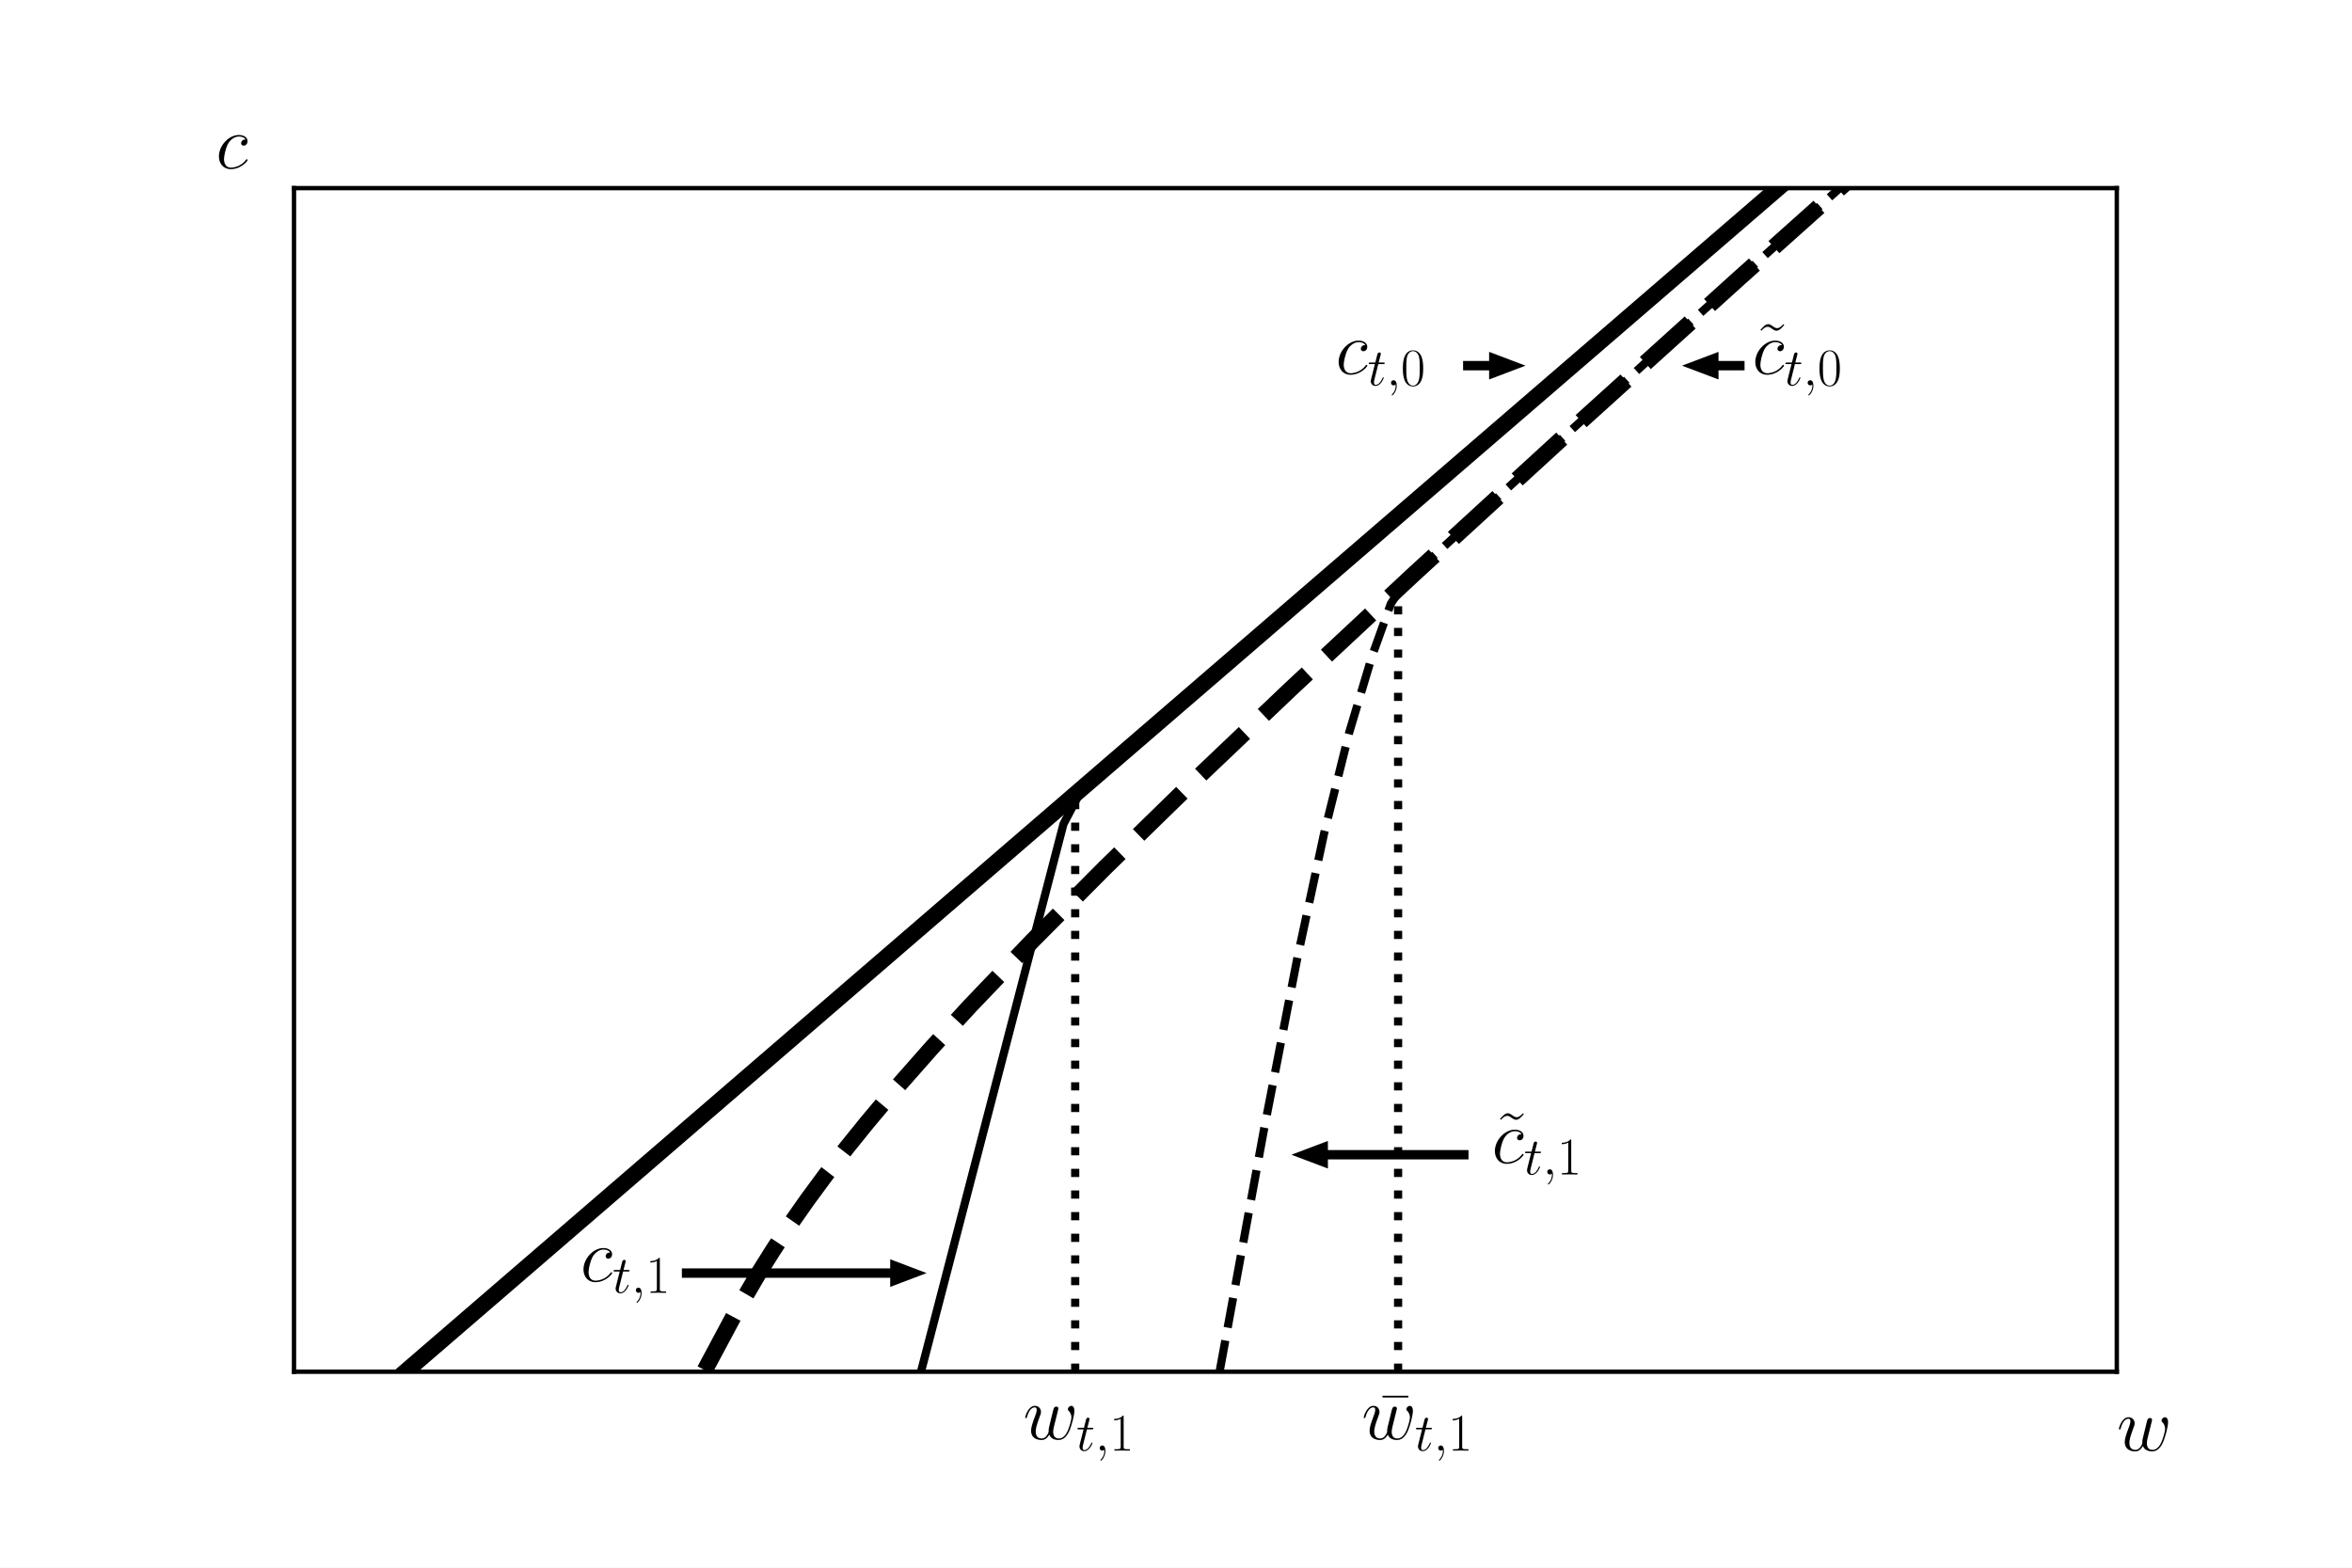
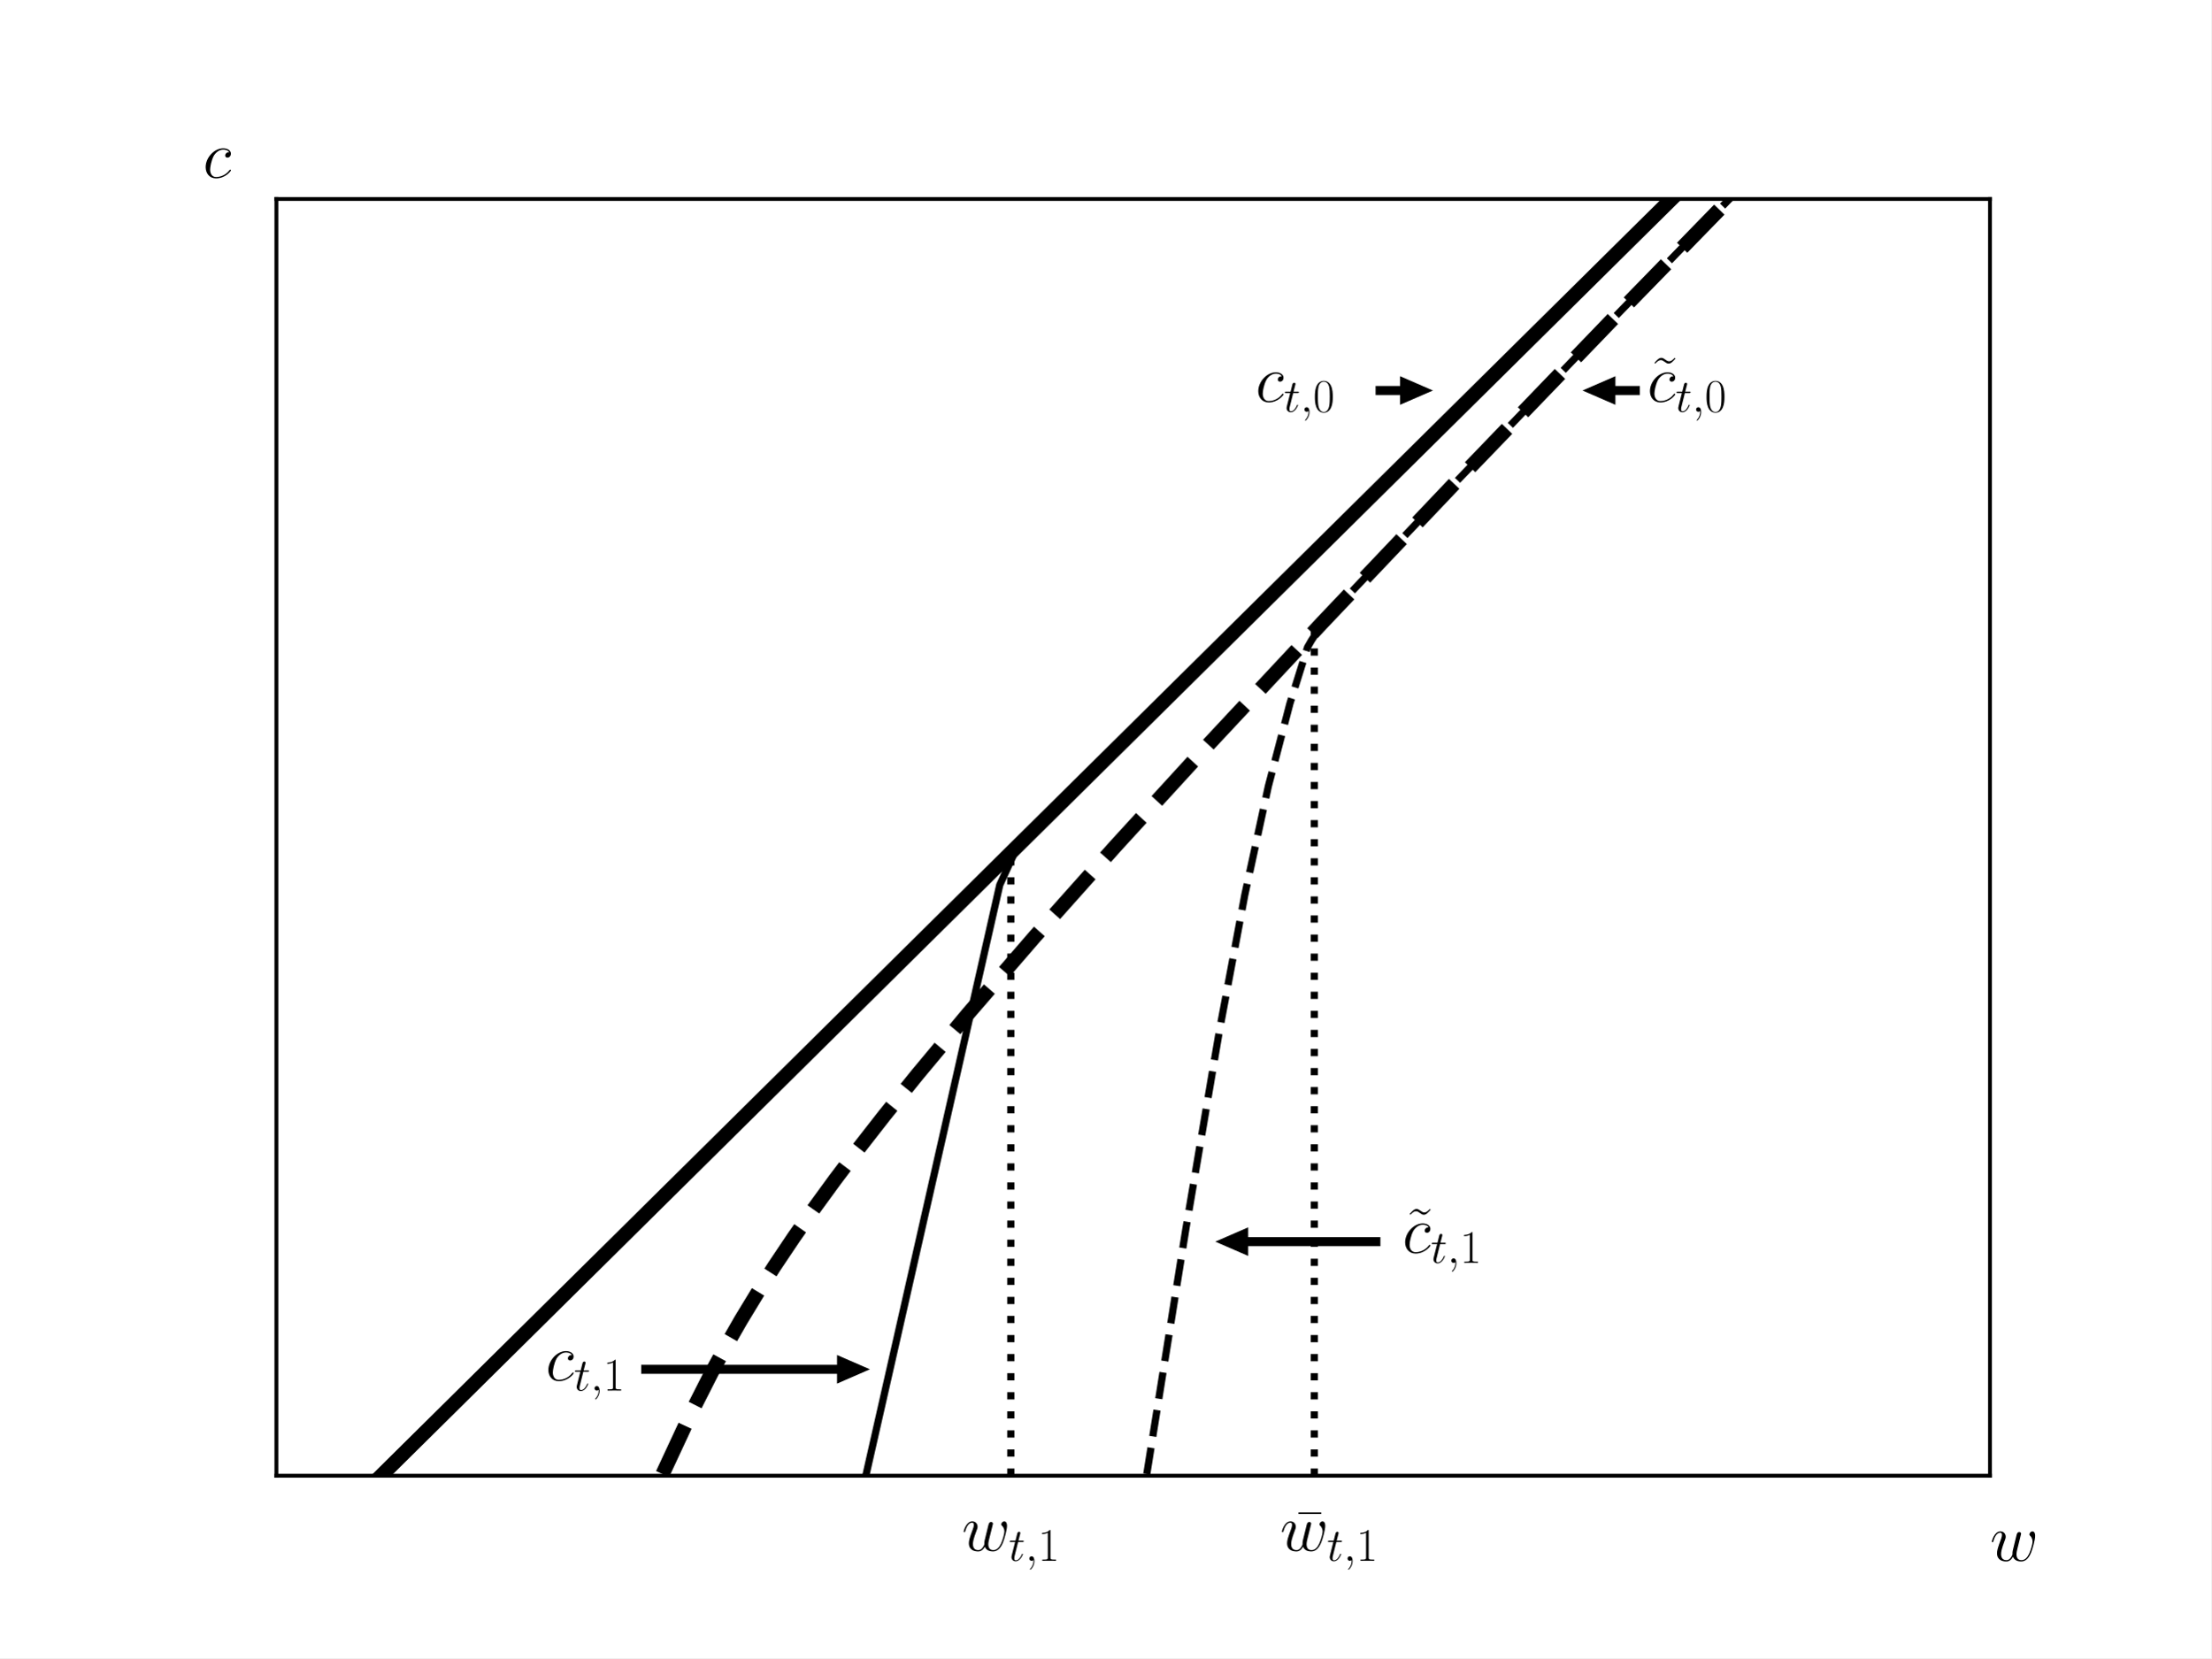
- <svg xmlns="http://www.w3.org/2000/svg" xmlns:xlink="http://www.w3.org/1999/xlink" height="288pt" version="1.1" viewBox="0 0 432 288" width="432pt">
+ <svg xmlns="http://www.w3.org/2000/svg" xmlns:xlink="http://www.w3.org/1999/xlink" height="345.6pt" version="1.1" viewBox="0 0 460.8 345.6" width="460.8pt">
  <defs>
    <style type="text/css">
*{stroke-linecap:butt;stroke-linejoin:round;}
  </style>
  </defs>
  <g id="figure_1">
    <g id="patch_1">
-       <path d="M 0 288  L 432 288  L 432 0  L 0 0  z " style="fill:#ffffff;" />
+       <path d="M 0 345.6  L 460.8 345.6  L 460.8 0  L 0 0  z " style="fill:#ffffff;" />
    </g>
    <g id="axes_1">
      <g id="patch_2">
-         <path d="M 54 252  L 388.8 252  L 388.8 34.56  L 54 34.56  z " style="fill:#ffffff;" />
+         <path d="M 57.6 307.584  L 414.72 307.584  L 414.72 41.472  L 57.6 41.472  z " style="fill:#ffffff;" />
      </g>
      <g id="patch_3">
-         <path clip-path="url(#p04b136e172)" d="M 310.361 67.176  L 315.144 65.364  L 315.144 66.814  L 319.927 66.814  L 319.927 67.538  L 315.144 67.538  L 315.144 68.988  z " style="stroke:#000000;stroke-linejoin:miter;" />
+         <path clip-path="url(#p28136ba7f4)" d="M 331.052 81.389  L 336.154 79.171  L 336.154 80.945  L 341.255 80.945  L 341.255 81.832  L 336.154 81.832  L 336.154 83.606  z " style="stroke:#000000;stroke-linejoin:miter;" />
      </g>
      <g id="patch_4">
-         <path clip-path="url(#p04b136e172)" d="M 278.794 67.176  L 274.011 68.988  L 274.011 67.538  L 269.229 67.538  L 269.229 66.814  L 274.011 66.814  L 274.011 65.364  z " style="stroke:#000000;stroke-linejoin:miter;" />
+         <path clip-path="url(#p28136ba7f4)" d="M 297.381 81.389  L 292.279 83.606  L 292.279 81.832  L 287.177 81.832  L 287.177 80.945  L 292.279 80.945  L 292.279 79.171  z " style="stroke:#000000;stroke-linejoin:miter;" />
      </g>
      <g id="patch_5">
-         <path clip-path="url(#p04b136e172)" d="M 238.618 212.136  L 243.401 210.324  L 243.401 211.774  L 269.229 211.774  L 269.229 212.498  L 243.401 212.498  L 243.401 213.948  z " style="stroke:#000000;stroke-linejoin:miter;" />
+         <path clip-path="url(#p28136ba7f4)" d="M 254.526 258.797  L 259.628 256.579  L 259.628 258.353  L 287.177 258.353  L 287.177 259.24  L 259.628 259.24  L 259.628 261.014  z " style="stroke:#000000;stroke-linejoin:miter;" />
      </g>
      <g id="patch_6">
-         <path clip-path="url(#p04b136e172)" d="M 168.789 233.88  L 164.006 235.692  L 164.006 234.242  L 125.743 234.242  L 125.743 233.518  L 164.006 233.518  L 164.006 232.068  z " style="stroke:#000000;stroke-linejoin:miter;" />
+         <path clip-path="url(#p28136ba7f4)" d="M 180.041 285.408  L 174.939 287.626  L 174.939 285.852  L 134.126 285.852  L 134.126 284.964  L 174.939 284.964  L 174.939 283.19  z " style="stroke:#000000;stroke-linejoin:miter;" />
      </g>
      <g id="matplotlib.axis_1">
        <g id="xtick_1" />
        <g id="xtick_2" />
        <g id="xtick_3" />
        <g id="xtick_4" />
        <g id="xtick_5" />
        <g id="xtick_6" />
        <g id="xtick_7" />
        <g id="xtick_8" />
      </g>
      <g id="matplotlib.axis_2">
        <g id="ytick_1" />
        <g id="ytick_2" />
        <g id="ytick_3" />
        <g id="ytick_4" />
        <g id="ytick_5" />
        <g id="ytick_6" />
        <g id="ytick_7" />
      </g>
      <g id="line2d_1">
-         <path clip-path="url(#p04b136e172)" d="M 74.683 251.808  L 367.831 -1  L 367.831 -1  " style="fill:none;stroke:#000000;stroke-linecap:square;stroke-width:3;" />
+         <path clip-path="url(#p28136ba7f4)" d="M 79.661 307.349  L 391.294 -1  L 391.294 -1  " style="fill:none;stroke:#000000;stroke-linecap:square;stroke-width:3;" />
      </g>
      <g id="line2d_2">
-         <path clip-path="url(#p04b136e172)" d="M 129.453 251.718  L 134.815 241.683  L 139.412 233.789  L 142.093 229.518  L 145.157 224.895  L 148.221 220.518  L 151.668 215.835  L 155.498 210.878  L 159.328 206.137  L 163.924 200.664  L 171.202 192.411  L 178.096 184.887  L 189.586 172.867  L 202.992 159.375  L 218.695 144.052  L 237.08 126.555  L 259.677 105.487  L 286.488 80.905  L 319.427 51.115  L 360.792 14.122  L 377.803 -1  L 377.803 -1  " style="fill:none;stroke:#000000;stroke-dasharray:11.1,4.8;stroke-dashoffset:0;stroke-width:3;" />
+         <path clip-path="url(#p28136ba7f4)" d="M 138.084 307.239  L 143.803 294.957  L 148.297 286.079  L 151.157 280.808  L 154.425 275.108  L 158.102 269.055  L 161.371 263.952  L 165.456 257.858  L 169.542 252.031  L 174.036 245.867  L 178.938 239.377  L 184.249 232.569  L 191.194 223.959  L 201.817 211.215  L 215.707 195.15  L 232.458 176.373  L 252.068 154.94  L 275.763 129.572  L 303.953 99.896  L 339.088 63.416  L 382.802 18.543  L 401.963 -1  L 401.963 -1  " style="fill:none;stroke:#000000;stroke-dasharray:11.1,4.8;stroke-dashoffset:0;stroke-width:3;" />
      </g>
      <g id="line2d_3">
-         <path clip-path="url(#p04b136e172)" d="M 169.286 251.514  L 195.331 151.384  L 198.778 144.846  L 199.927 143.798  L 367.831 -1  L 367.831 -1  " style="fill:none;stroke:#000000;stroke-linecap:square;stroke-width:1.5;" />
+         <path clip-path="url(#p28136ba7f4)" d="M 180.572 306.989  L 208.353 184.446  L 212.03 176.445  L 213.256 175.162  L 391.294 -1  L 391.294 -1  " style="fill:none;stroke:#000000;stroke-linecap:square;stroke-width:1.5;" />
      </g>
      <g id="line2d_4">
-         <path clip-path="url(#p04b136e172)" d="M 224.057 251.719  L 232.1 207.818  L 238.229 176.292  L 243.208 153.083  L 247.804 134.591  L 252.017 120.506  L 255.464 110.903  L 256.23 109.739  L 258.911 106.186  L 283.424 83.689  L 311.767 58.005  L 347.004 26.407  L 377.801 -1  L 377.801 -1  " style="fill:none;stroke:#000000;stroke-dasharray:5.55,2.4;stroke-dashoffset:0;stroke-width:1.5;" />
+         <path clip-path="url(#p28136ba7f4)" d="M 238.994 307.24  L 247.165 255.96  L 254.11 214.93  L 259.422 186.525  L 264.324 163.894  L 268.818 146.656  L 272.495 134.904  L 273.312 133.48  L 276.172 129.131  L 300.685 103.308  L 330.509 72.276  L 367.686 34.004  L 401.958 -1  L 401.958 -1  " style="fill:none;stroke:#000000;stroke-dasharray:5.55,2.4;stroke-dashoffset:0;stroke-width:1.5;" />
      </g>
      <g id="line2d_5">
-         <path clip-path="url(#p04b136e172)" d="M 197.486 252  L 197.486 146.904  " style="fill:none;stroke:#000000;stroke-dasharray:1.5,2.475;stroke-dashoffset:0;stroke-width:1.5;" />
+         <path clip-path="url(#p28136ba7f4)" d="M 210.651 307.584  L 210.651 178.963  " style="fill:none;stroke:#000000;stroke-dasharray:1.5,2.475;stroke-dashoffset:0;stroke-width:1.5;" />
      </g>
      <g id="line2d_6">
-         <path clip-path="url(#p04b136e172)" d="M 256.793 252  L 256.793 107.04  " style="fill:none;stroke:#000000;stroke-dasharray:1.5,2.475;stroke-dashoffset:0;stroke-width:1.5;" />
+         <path clip-path="url(#p28136ba7f4)" d="M 273.913 307.584  L 273.913 130.176  " style="fill:none;stroke:#000000;stroke-dasharray:1.5,2.475;stroke-dashoffset:0;stroke-width:1.5;" />
      </g>
      <g id="patch_7">
-         <path d="M 54 252  L 54 34.56  " style="fill:none;stroke:#000000;stroke-linecap:square;stroke-linejoin:miter;stroke-width:0.8;" />
+         <path d="M 57.6 307.584  L 57.6 41.472  " style="fill:none;stroke:#000000;stroke-linecap:square;stroke-linejoin:miter;stroke-width:0.8;" />
      </g>
      <g id="patch_8">
-         <path d="M 388.8 252  L 388.8 34.56  " style="fill:none;stroke:#000000;stroke-linecap:square;stroke-linejoin:miter;stroke-width:0.8;" />
+         <path d="M 414.72 307.584  L 414.72 41.472  " style="fill:none;stroke:#000000;stroke-linecap:square;stroke-linejoin:miter;stroke-width:0.8;" />
      </g>
      <g id="patch_9">
-         <path d="M 54 252  L 388.8 252  " style="fill:none;stroke:#000000;stroke-linecap:square;stroke-linejoin:miter;stroke-width:0.8;" />
+         <path d="M 57.6 307.584  L 414.72 307.584  " style="fill:none;stroke:#000000;stroke-linecap:square;stroke-linejoin:miter;stroke-width:0.8;" />
      </g>
      <g id="patch_10">
-         <path d="M 54 34.56  L 388.8 34.56  " style="fill:none;stroke:#000000;stroke-linecap:square;stroke-linejoin:miter;stroke-width:0.8;" />
+         <path d="M 57.6 41.472  L 414.72 41.472  " style="fill:none;stroke:#000000;stroke-linecap:square;stroke-linejoin:miter;stroke-width:0.8;" />
      </g>
      <g id="text_1">
        <defs>
          <path d="M 39.094 38  C 37.203 38 36.297 38 34.906 36.797  C 34.297 36.297 33.203 34.797 33.203 33.188  C 33.203 31.188 34.703 29.984 36.594 29.984  C 39 29.984 41.703 31.984 41.703 35.984  C 41.703 40.484 37.094 44 30.203 44  C 17.094 44 4 30.188 4 15.797  C 4 6.969 9.406 -1 19.594 -1  C 33.203 -1 41.797 9.719 41.797 11.031  C 41.797 11.641 41.203 12.141 40.797 12.141  C 40.5 12.141 40.406 12.047 39.5 11.125  C 33.094 2.516 23.594 1 19.797 1  C 12.906 1 10.703 7.078 10.703 12.141  C 10.703 15.688 12.406 25.531 16 32.391  C 18.594 37.094 24 41.984 30.297 41.984  C 31.594 41.984 37.094 41.812 39.094 38  z " id="CMMI12-99" />
        </defs>
-         <g transform="translate(39.65143 30.936)scale(0.14 -0.14)">
+         <g transform="translate(42.29486 37.0368)scale(0.14 -0.14)">
          <use transform="scale(0.996264)" xlink:href="#CMMI12-99" />
        </g>
      </g>
      <g id="text_2">
        <defs>
          <path d="M 34.406 6.078  C 36.594 0.094 42.797 -1 46.594 -1  C 54.203 -1 58.703 5.578 61.5 12.469  C 63.797 18.25 67.5 31.422 67.5 37.312  C 67.5 43.391 64.406 44 63.5 44  C 61.094 44 58.906 41.594 58.906 39.594  C 58.906 38.406 59.594 37.703 60.094 37.312  C 61 36.406 63.594 33.719 63.594 28.531  C 63.594 25.141 60.797 15.75 58.703 11.062  C 55.906 4.984 52.203 1 47 1  C 41.406 1 39.594 5.188 39.594 9.766  C 39.594 12.656 40.5 16.156 40.906 17.844  L 45.094 34.609  C 45.594 36.609 46.5 40.094 46.5 40.484  C 46.5 41.984 45.297 43 43.797 43  C 40.906 43 40.203 40.484 39.594 38.094  C 38.594 34.203 34.406 17.344 34 15.156  C 33.594 13.453 33.594 12.359 33.594 10.172  C 33.594 7.781 30.406 3.984 30.297 3.781  C 29.203 2.688 27.594 1 24.5 1  C 16.594 1 16.594 8.469 16.594 10.172  C 16.594 13.359 17.297 17.75 21.797 29.625  C 23 32.719 23.5 34.016 23.5 36.016  C 23.5 40.203 20.5 44 15.594 44  C 6.406 44 2.703 29.531 2.703 28.719  C 2.703 28.328 3.094 27.828 3.797 27.828  C 4.703 27.828 4.797 28.234 5.203 29.625  C 7.703 38.406 11.594 41.984 15.297 41.984  C 16.297 41.984 17.906 41.891 17.906 38.703  C 17.906 38.203 17.906 36.109 16.203 31.719  C 11.5 19.25 10.5 15.156 10.5 11.375  C 10.5 0.891 19.094 -1 24.203 -1  C 25.906 -1 30.406 -1 34.406 6.078  z " id="CMMI12-119" />
        </defs>
-         <g transform="translate(388.8 266.496)scale(0.14 -0.14)">
+         <g transform="translate(414.72 325.3248)scale(0.14 -0.14)">
          <use transform="scale(0.996264)" xlink:href="#CMMI12-119" />
        </g>
      </g>
      <g id="text_3">
        <defs>
          <path d="M 20.094 40.094  L 29.297 40.094  C 31.203 40.094 32.203 40.094 32.203 41.891  C 32.203 43 31.594 43 29.594 43  L 20.797 43  L 24.5 57.25  C 24.906 58.625 24.906 58.812 24.906 59.5  C 24.906 61.094 23.594 62 22.297 62  C 21.5 62 19.203 61.688 18.406 58.531  L 14.5 43  L 5.094 43  C 3.094 43 2.203 43 2.203 41.094  C 2.203 40.094 2.906 40.094 4.797 40.094  L 13.703 40.094  L 7.094 13.766  C 6.297 10.266 6 9.266 6 7.969  C 6 3.281 9.297 -1 14.906 -1  C 25 -1 30.406 13.562 30.406 14.266  C 30.406 14.859 30 15.156 29.406 15.156  C 29.203 15.156 28.797 15.156 28.594 14.75  C 28.5 14.656 28.406 14.562 27.703 12.969  C 25.594 7.969 21 1 15.203 1  C 12.203 1 12 3.484 12 5.688  C 12 5.781 12 7.672 12.297 8.875  z " id="CMMI12-116" />
          <path d="M 19.5 -0.406  C 19.5 5.391 17.594 9.688 13.5 9.688  C 10.297 9.688 8.703 7.094 8.703 4.891  C 8.703 2.688 10.203 0 13.594 0  C 14.906 0 16 0.391 16.906 1.297  C 17.094 1.5 17.203 1.5 17.297 1.5  C 17.5 1.5 17.5 0.094 17.5 -0.406  C 17.5 -3.641 16.906 -10.031 11.094 -16.422  C 10 -17.609 10 -17.812 10 -18  C 10 -18.5 10.5 -19 11 -19  C 11.797 -19 19.5 -11.703 19.5 -0.406  z " id="CMMI12-59" />
          <path d="M 42 31.844  C 42 37.969 41.906 48.422 37.703 56.453  C 34 63.484 28.094 66 22.906 66  C 18.094 66 12 63.781 8.203 56.562  C 4.203 49.016 3.797 39.672 3.797 31.844  C 3.797 26.109 3.906 17.375 7 9.734  C 11.297 -0.609 19 -2 22.906 -2  C 27.5 -2 34.5 -0.109 38.594 9.438  C 41.594 16.375 42 24.5 42 31.844  z M 22.906 -0.406  C 16.5 -0.406 12.703 5.125 11.297 12.75  C 10.203 18.688 10.203 27.328 10.203 32.953  C 10.203 40.688 10.203 47.109 11.5 53.234  C 13.406 61.781 19 64.391 22.906 64.391  C 27 64.391 32.297 61.672 34.203 53.438  C 35.5 47.719 35.594 40.984 35.594 32.953  C 35.594 26.422 35.594 18.375 34.406 12.453  C 32.297 1.5 26.406 -0.406 22.906 -0.406  z " id="CMR17-48" />
        </defs>
-         <g transform="translate(245.3143 70.8)scale(0.14 -0.14)">
+         <g transform="translate(261.6686 85.824)scale(0.14 -0.14)">
          <use transform="translate(0 14.94392)scale(0.996264)" xlink:href="#CMMI12-99" />
          <use transform="translate(41.98323 0)scale(0.697382)" xlink:href="#CMMI12-116" />
          <use transform="translate(66.64154 0)scale(0.697382)" xlink:href="#CMMI12-59" />
          <use transform="translate(85.60948 0)scale(0.697382)" xlink:href="#CMR17-48" />
        </g>
      </g>
      <g id="text_4">
        <defs>
          <path d="M 37.5 65.594  C 34.094 62.297 32.203 60.391 29.094 60.391  C 26.906 60.391 25.406 61.5 23.297 63  C 21.297 64.391 19.703 65.594 17.5 65.594  C 13.906 65.594 11.406 62.688 7.203 58.094  L 8.297 57  C 11.703 60.297 13.594 62.188 16.703 62.188  C 18.906 62.188 20.406 61.094 22.5 59.594  C 24.5 58.188 26.094 57 28.297 57  C 31.906 57 34.406 59.891 38.594 64.5  z " id="CMR17-126" />
        </defs>
-         <g transform="translate(321.84 70.8)scale(0.14 -0.14)">
+         <g transform="translate(343.296 85.824)scale(0.14 -0.14)">
          <use transform="translate(3.565821 14.95037)scale(0.996264)" xlink:href="#CMR17-126" />
          <use transform="translate(0 14.94392)scale(0.996264)" xlink:href="#CMMI12-99" />
          <use transform="translate(41.98323 0)scale(0.697382)" xlink:href="#CMMI12-116" />
          <use transform="translate(66.64154 0)scale(0.697382)" xlink:href="#CMMI12-59" />
          <use transform="translate(85.60948 0)scale(0.697382)" xlink:href="#CMR17-48" />
        </g>
      </g>
      <g id="text_5">
        <defs>
          <path d="M 26.594 63.797  C 26.594 65.891 26.5 66 25.094 66  C 21.203 61.359 15.297 59.891 9.703 59.688  C 9.406 59.688 8.906 59.688 8.797 59.5  C 8.703 59.297 8.703 59.094 8.703 57  C 11.797 57 17 57.594 21 59.984  L 21 7.297  C 21 3.797 20.797 2.594 12.203 2.594  L 9.203 2.594  L 9.203 0  C 14 0.094 19 0.188 23.797 0.188  C 28.594 0.188 33.594 0.094 38.406 0  L 38.406 2.594  L 35.406 2.594  C 26.797 2.594 26.594 3.688 26.594 7.297  z " id="CMR17-49" />
        </defs>
-         <g transform="translate(106.6114 237.504)scale(0.14 -0.14)">
+         <g transform="translate(113.7189 289.8432)scale(0.14 -0.14)">
          <use transform="translate(0 14.94392)scale(0.996264)" xlink:href="#CMMI12-99" />
          <use transform="translate(41.98323 0)scale(0.697382)" xlink:href="#CMMI12-116" />
          <use transform="translate(66.64154 0)scale(0.697382)" xlink:href="#CMMI12-59" />
          <use transform="translate(85.60948 0)scale(0.697382)" xlink:href="#CMR17-49" />
        </g>
      </g>
      <g id="text_6">
-         <g transform="translate(274.0114 215.76)scale(0.14 -0.14)">
+         <g transform="translate(292.2789 263.232)scale(0.14 -0.14)">
          <use transform="translate(3.565821 14.95037)scale(0.996264)" xlink:href="#CMR17-126" />
          <use transform="translate(0 14.94392)scale(0.996264)" xlink:href="#CMMI12-99" />
          <use transform="translate(41.98323 0)scale(0.697382)" xlink:href="#CMMI12-116" />
          <use transform="translate(66.64154 0)scale(0.697382)" xlink:href="#CMMI12-59" />
          <use transform="translate(85.60948 0)scale(0.697382)" xlink:href="#CMR17-49" />
        </g>
      </g>
      <g id="text_7">
-         <g transform="translate(187.92 266.496)scale(0.14 -0.14)">
+         <g transform="translate(200.448 325.3248)scale(0.14 -0.14)">
          <use transform="translate(0 14.94392)scale(0.996264)" xlink:href="#CMMI12-119" />
          <use transform="translate(69.73199 0)scale(0.697382)" xlink:href="#CMMI12-116" />
          <use transform="translate(94.3903 0)scale(0.697382)" xlink:href="#CMMI12-59" />
          <use transform="translate(113.3582 0)scale(0.697382)" xlink:href="#CMR17-49" />
        </g>
      </g>
      <g id="text_8">
        <defs>
          <path d="M 39.906 55  L 39.906 57.297  L 5.906 57.297  L 5.906 55  z " id="CMR17-22" />
        </defs>
-         <g transform="translate(250.0971 266.496)scale(0.14 -0.14)">
+         <g transform="translate(266.7703 325.3248)scale(0.14 -0.14)">
          <use transform="translate(21.49038 14.95037)scale(0.996264)" xlink:href="#CMR17-22" />
          <use transform="translate(0 14.94392)scale(0.996264)" xlink:href="#CMMI12-119" />
          <use transform="translate(69.73199 0)scale(0.697382)" xlink:href="#CMMI12-116" />
          <use transform="translate(94.3903 0)scale(0.697382)" xlink:href="#CMMI12-59" />
          <use transform="translate(113.3582 0)scale(0.697382)" xlink:href="#CMR17-49" />
        </g>
      </g>
    </g>
  </g>
  <defs>
-     <clipPath id="p04b136e172">
-       <rect height="217.44" width="334.8" x="54" y="34.56" />
+     <clipPath id="p28136ba7f4">
+       <rect height="266.112" width="357.12" x="57.6" y="41.472" />
    </clipPath>
  </defs>
</svg>
